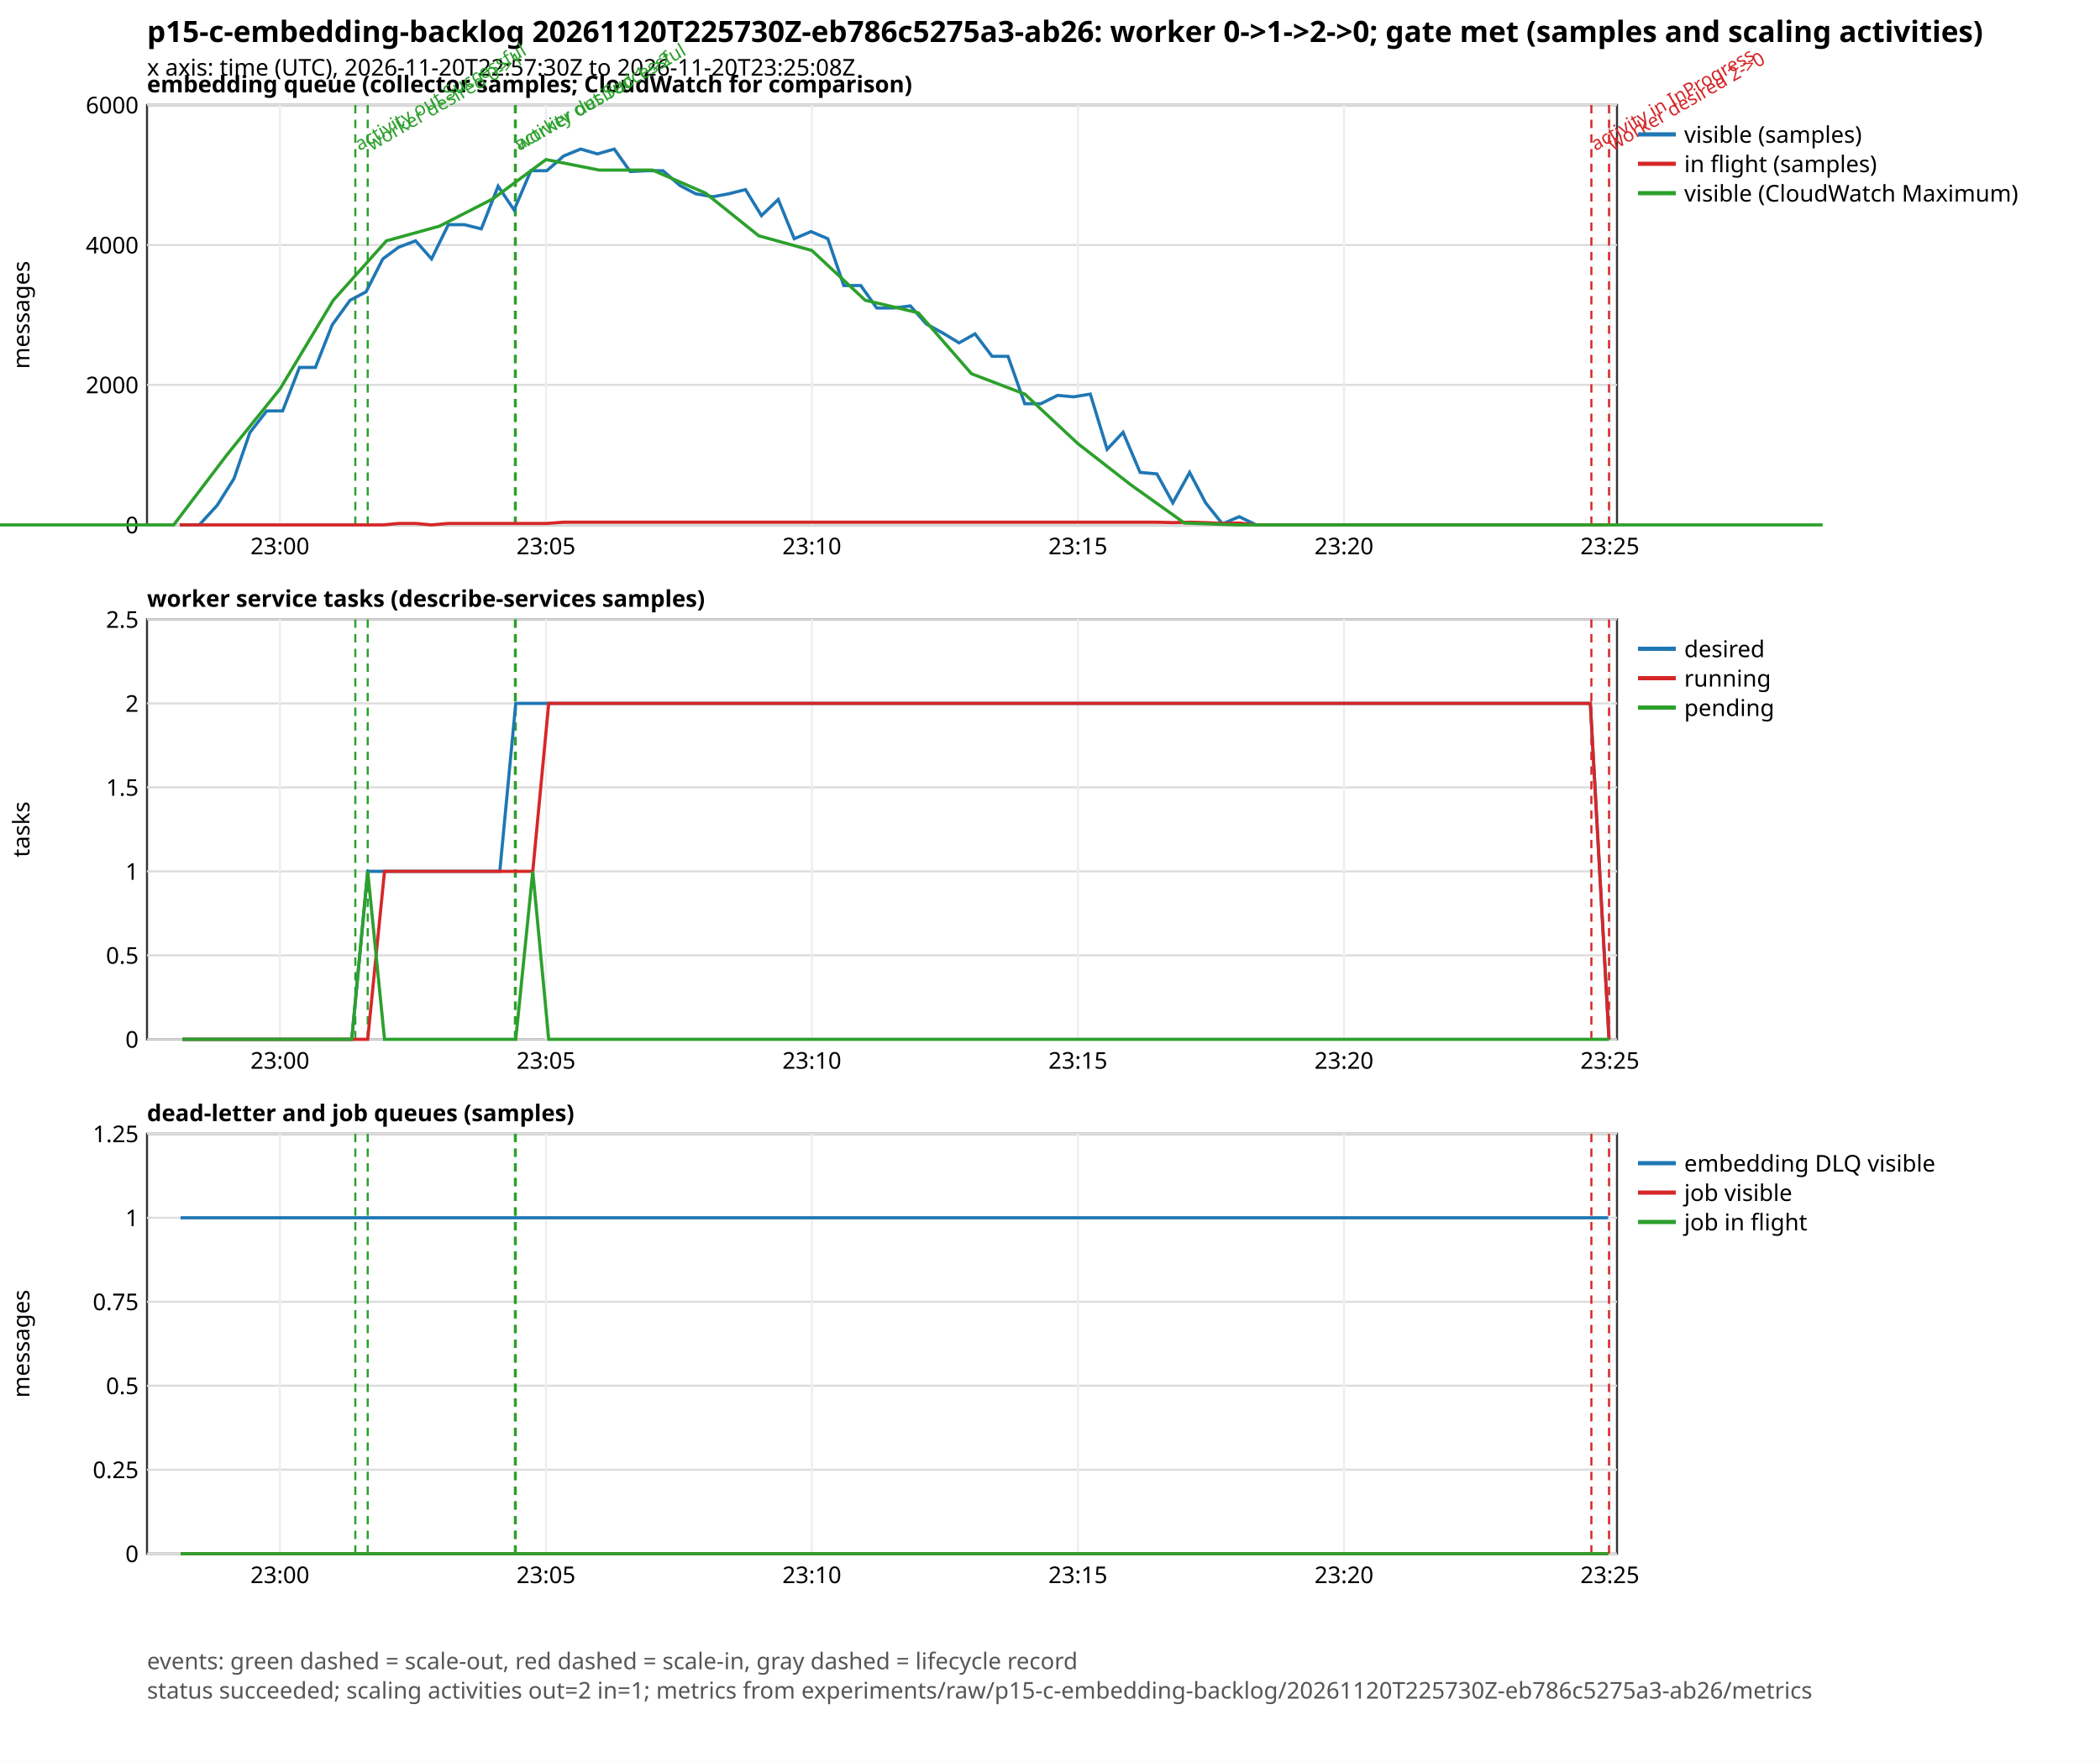
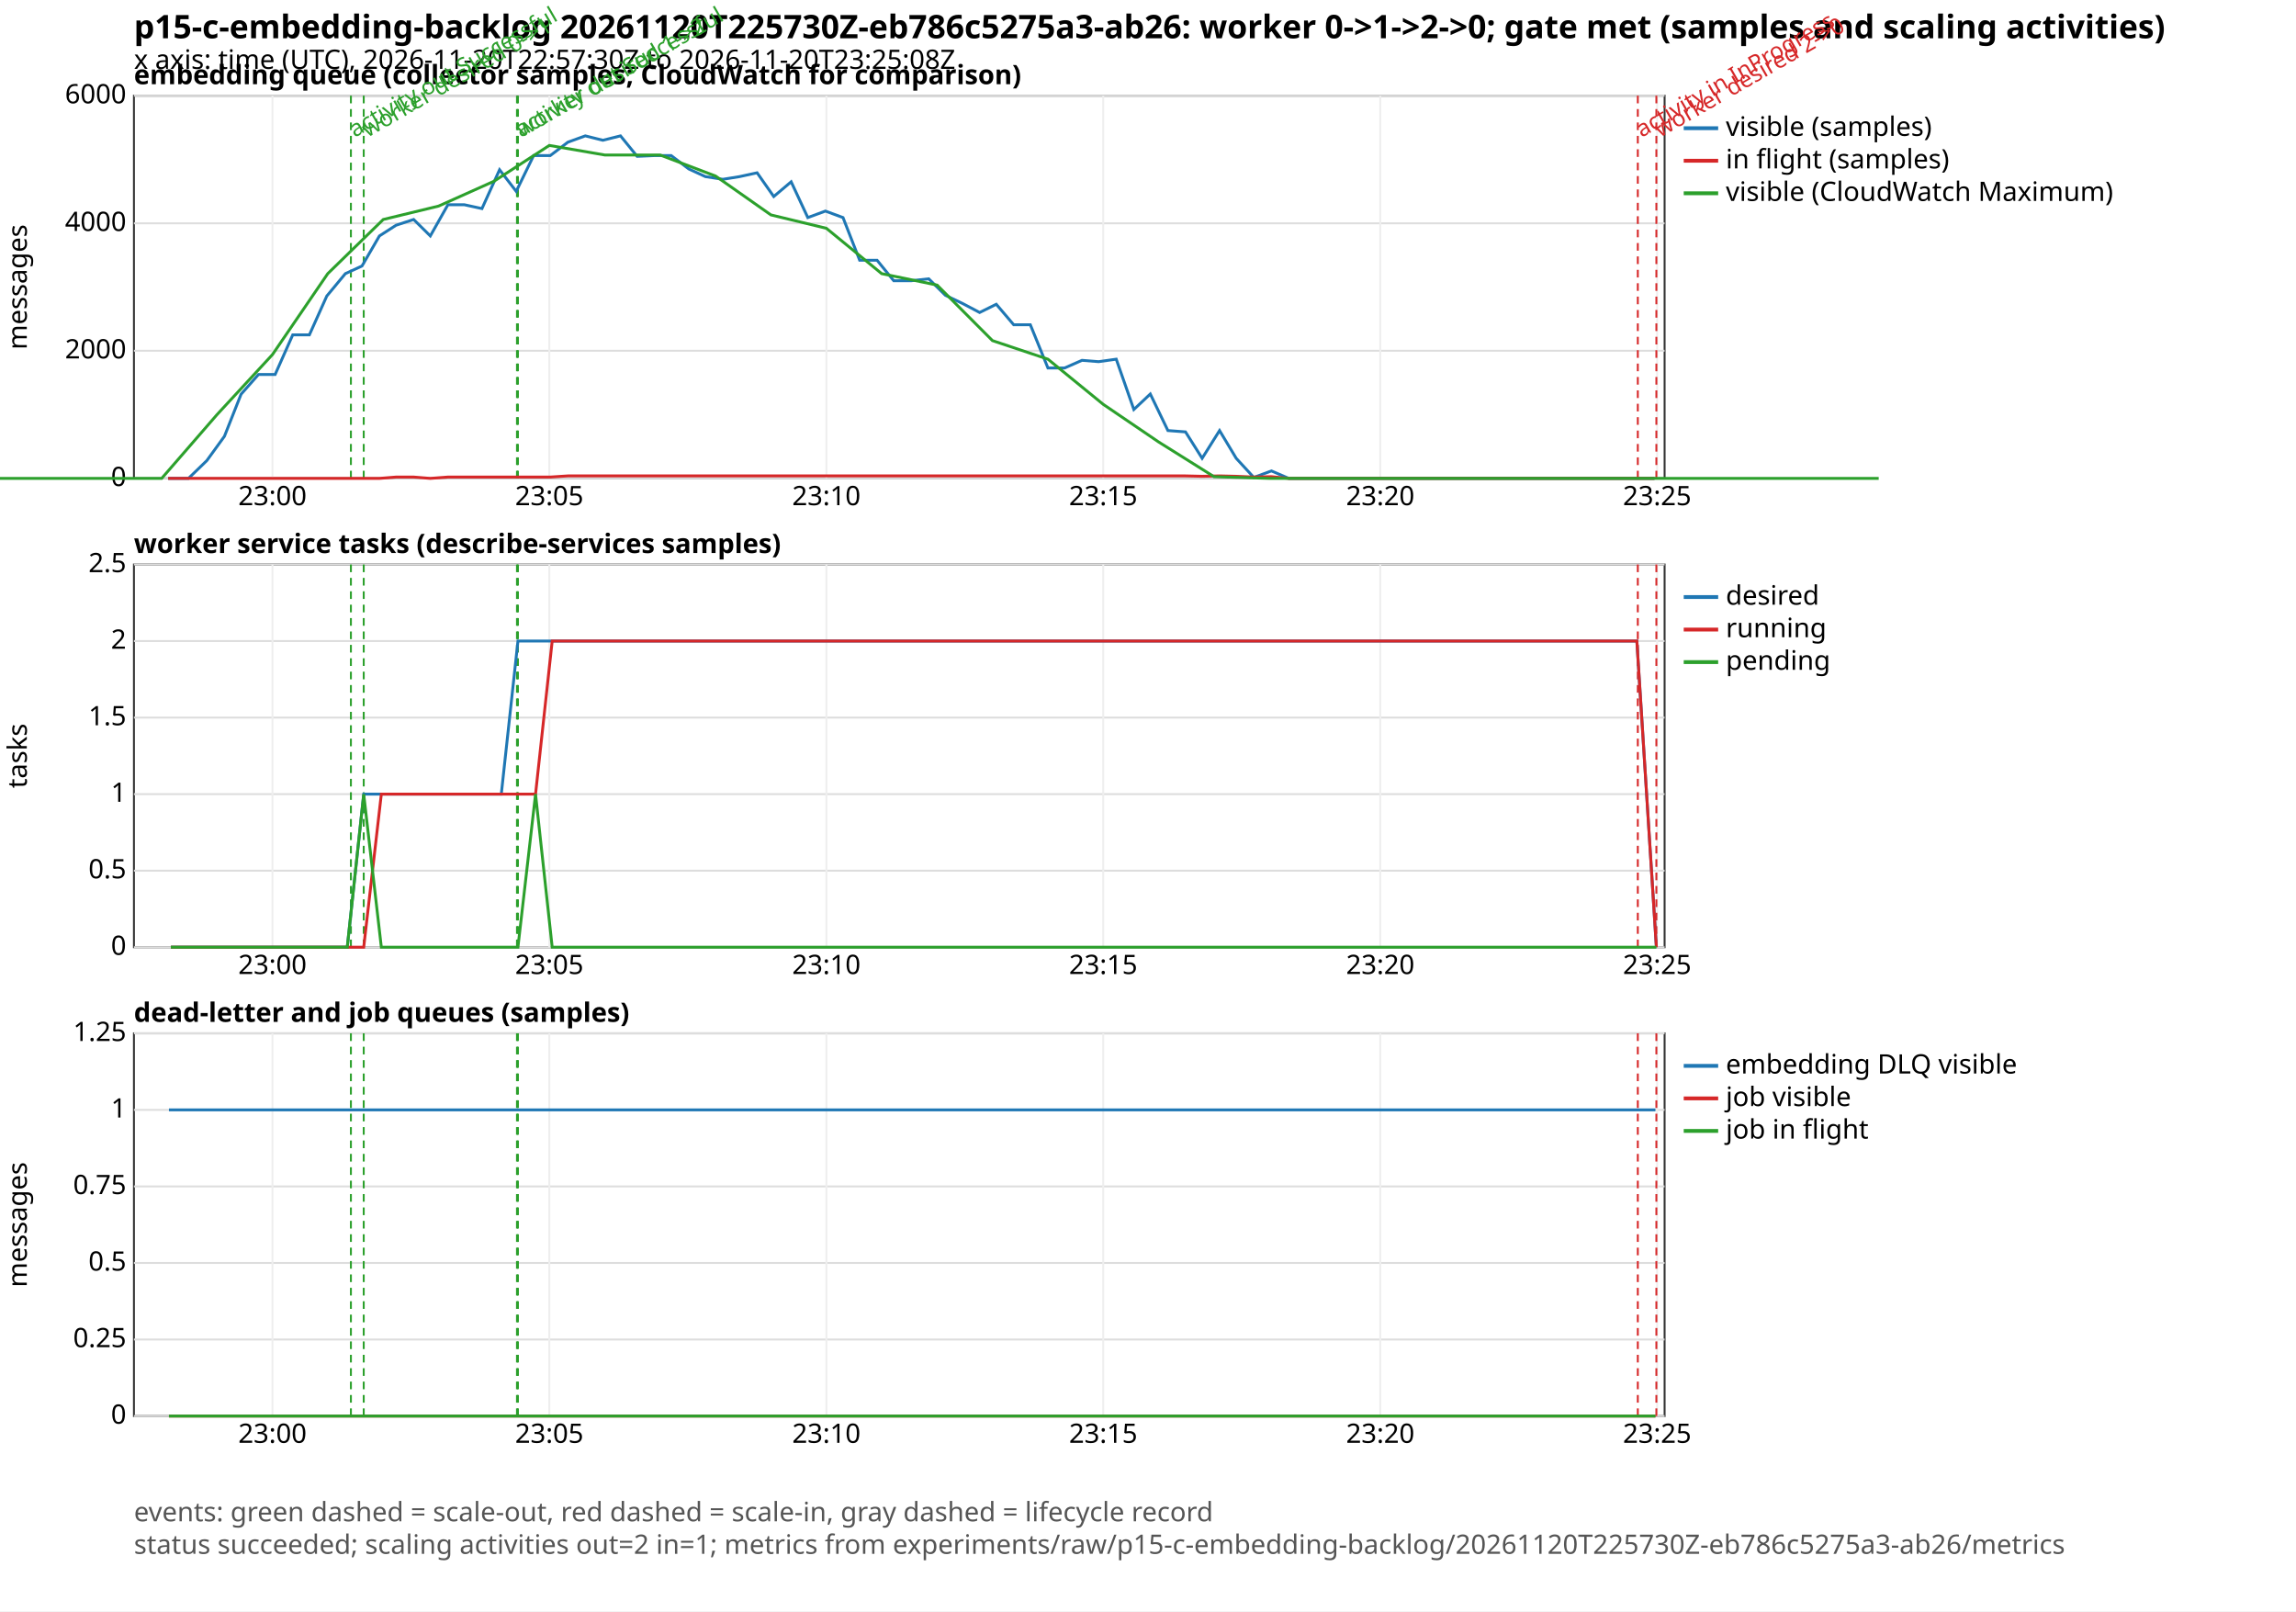
- <svg xmlns="http://www.w3.org/2000/svg" width="1000" height="839" font-family="sans-serif" font-size="11">
-   <rect x="0" y="0" width="1000" height="839" fill="white" />
-   <text x="70" y="20" font-size="14" font-weight="bold">p15-c-embedding-backlog 20261120T225730Z-eb786c5275a3-ab26: worker 0-&gt;1-&gt;2-&gt;0; gate met (samples and scaling activities)</text>
+ <svg xmlns="http://www.w3.org/2000/svg" width="1200" height="842" font-family="sans-serif" font-size="14">
+   <rect x="0" y="0" width="1200" height="842" fill="white" />
+   <text x="70" y="20" font-size="17" font-weight="bold">p15-c-embedding-backlog 20261120T225730Z-eb786c5275a3-ab26: worker 0-&gt;1-&gt;2-&gt;0; gate met (samples and scaling activities)</text>
  <text x="70" y="36">x axis: time (UTC), 2026-11-20T22:57:30Z to 2026-11-20T23:25:08Z</text>
  <text x="70" y="44" font-weight="bold">embedding queue (collector samples; CloudWatch for comparison)</text>
-   <rect x="70" y="50" width="700" height="200" fill="none" stroke="#333" />
-   <line x1="70" y1="250.0" x2="770" y2="250.0" stroke="#ddd" />
+   <rect x="70" y="50" width="800" height="200" fill="none" stroke="#333" />
+   <line x1="70" y1="250.0" x2="870" y2="250.0" stroke="#ddd" />
  <text x="66" y="254.0" text-anchor="end">0</text>
-   <line x1="70" y1="183.3" x2="770" y2="183.3" stroke="#ddd" />
+   <line x1="70" y1="183.3" x2="870" y2="183.3" stroke="#ddd" />
  <text x="66" y="187.3" text-anchor="end">2000</text>
-   <line x1="70" y1="116.7" x2="770" y2="116.7" stroke="#ddd" />
+   <line x1="70" y1="116.7" x2="870" y2="116.7" stroke="#ddd" />
  <text x="66" y="120.7" text-anchor="end">4000</text>
-   <line x1="70" y1="50.0" x2="770" y2="50.0" stroke="#ddd" />
+   <line x1="70" y1="50.0" x2="870" y2="50.0" stroke="#ddd" />
  <text x="66" y="54.0" text-anchor="end">6000</text>
  <text x="14" y="150" transform="rotate(-90 14 150)" text-anchor="middle">messages</text>
-   <line x1="133.3" y1="50" x2="133.3" y2="250" stroke="#eee" />
-   <text x="133.3" y="264" text-anchor="middle">23:00</text>
-   <line x1="260.0" y1="50" x2="260.0" y2="250" stroke="#eee" />
-   <text x="260.0" y="264" text-anchor="middle">23:05</text>
-   <line x1="386.6" y1="50" x2="386.6" y2="250" stroke="#eee" />
-   <text x="386.6" y="264" text-anchor="middle">23:10</text>
-   <line x1="513.3" y1="50" x2="513.3" y2="250" stroke="#eee" />
-   <text x="513.3" y="264" text-anchor="middle">23:15</text>
-   <line x1="640.0" y1="50" x2="640.0" y2="250" stroke="#eee" />
-   <text x="640.0" y="264" text-anchor="middle">23:20</text>
-   <line x1="766.6" y1="50" x2="766.6" y2="250" stroke="#eee" />
-   <text x="766.6" y="264" text-anchor="middle">23:25</text>
-   <line x1="169.2" y1="50" x2="169.2" y2="250" stroke="#2ca02c" stroke-dasharray="4,3" />
-   <text x="171.2" y="72" fill="#2ca02c" font-size="9" transform="rotate(-30 171.2 72)">activity out Successful</text>
-   <line x1="175.1" y1="50" x2="175.1" y2="250" stroke="#2ca02c" stroke-dasharray="4,3" />
-   <text x="177.1" y="72" fill="#2ca02c" font-size="9" transform="rotate(-30 177.1 72)">worker desired 0-&gt;1</text>
-   <line x1="245.2" y1="50" x2="245.2" y2="250" stroke="#2ca02c" stroke-dasharray="4,3" />
-   <text x="247.2" y="72" fill="#2ca02c" font-size="9" transform="rotate(-30 247.2 72)">activity out Successful</text>
-   <line x1="245.6" y1="50" x2="245.6" y2="250" stroke="#2ca02c" stroke-dasharray="4,3" />
-   <text x="247.6" y="72" fill="#2ca02c" font-size="9" transform="rotate(-30 247.6 72)">worker desired 1-&gt;2</text>
-   <line x1="757.8" y1="50" x2="757.8" y2="250" stroke="#d62728" stroke-dasharray="4,3" />
-   <text x="759.8" y="72" fill="#d62728" font-size="9" transform="rotate(-30 759.8 72)">activity in InProgress</text>
-   <line x1="766.2" y1="50" x2="766.2" y2="250" stroke="#d62728" stroke-dasharray="4,3" />
-   <text x="768.2" y="72" fill="#d62728" font-size="9" transform="rotate(-30 768.2 72)">worker desired 2-&gt;0</text>
-   <line x1="780" y1="64" x2="798" y2="64" stroke="#1f77b4" stroke-width="2" />
-   <text x="802" y="68">visible (samples)</text>
-   <polyline points="85.6,250.0 87.3,250.0 94.9,250.0 103.4,240.7 111.4,228.0 119.0,206.0 127.0,195.7 134.6,195.7 142.6,175.0 150.2,175.0 158.2,154.7 166.7,143.0 174.3,139.0 182.3,123.3 189.9,117.7 197.9,114.7 205.5,123.3 213.5,107.0 221.1,107.0 229.2,109.0 237.2,88.7 244.8,100.0 252.8,81.3 260.4,81.3 268.4,74.3 276.5,71.0 284.5,73.3 292.5,71.0 300.1,81.7 308.1,81.3 315.7,81.3 323.7,88.3 331.3,92.3 339.4,93.7 347.0,92.3 355.0,90.3 362.6,102.7 370.6,95.0 378.2,113.7 386.2,110.3 394.2,113.7 401.8,136.0 409.9,136.0 417.5,146.7 425.5,146.7 433.5,145.7 441.1,154.3 449.1,158.7 456.7,163.3 464.3,159.0 472.4,169.7 480.0,169.7 488.0,192.3 495.6,192.3 503.6,188.3 511.2,189.0 519.2,187.7 527.2,214.0 534.8,205.9 542.9,225.0 550.9,225.7 558.5,239.5 566.5,225.0 574.1,239.5 582.1,249.5 590.1,246.1 598.2,250.0 605.8,250.0 613.8,250.0 622.2,250.0 629.8,250.0 637.9,250.0 645.9,250.0 653.9,250.0 661.5,250.0 669.5,250.0 677.5,250.0 685.1,250.0 693.2,250.0 700.8,250.0 708.8,250.0 716.8,250.0 724.4,250.0 732.4,250.0 740.4,250.0 748.5,250.0 756.5,250.0 764.1,250.0 765.4,250.0" fill="none" stroke="#1f77b4" stroke-width="1.5" />
-   <line x1="780" y1="78" x2="798" y2="78" stroke="#d62728" stroke-width="2" />
-   <text x="802" y="82">in flight (samples)</text>
-   <polyline points="85.6,250.0 87.3,250.0 94.9,250.0 103.4,250.0 111.4,250.0 119.0,250.0 127.0,250.0 134.6,250.0 142.6,250.0 150.2,250.0 158.2,250.0 166.7,250.0 174.3,250.0 182.3,250.0 189.9,249.3 197.9,249.3 205.5,250.0 213.5,249.3 221.1,249.3 229.2,249.3 237.2,249.3 244.8,249.3 252.8,249.3 260.4,249.3 268.4,248.7 276.5,248.7 284.5,248.7 292.5,248.7 300.1,248.7 308.1,248.7 315.7,248.7 323.7,248.7 331.3,248.7 339.4,248.7 347.0,248.7 355.0,248.7 362.6,248.7 370.6,248.7 378.2,248.7 386.2,248.7 394.2,248.7 401.8,248.7 409.9,248.7 417.5,248.7 425.5,248.7 433.5,248.7 441.1,248.7 449.1,248.7 456.7,248.7 464.3,248.7 472.4,248.7 480.0,248.7 488.0,248.7 495.6,248.7 503.6,248.7 511.2,248.7 519.2,248.7 527.2,248.7 534.8,248.7 542.9,248.7 550.9,248.7 558.5,248.9 566.5,248.7 574.1,248.9 582.1,249.3 590.1,249.1 598.2,250.0 605.8,250.0 613.8,250.0 622.2,250.0 629.8,250.0 637.9,250.0 645.9,250.0 653.9,250.0 661.5,250.0 669.5,250.0 677.5,250.0 685.1,250.0 693.2,250.0 700.8,250.0 708.8,250.0 716.8,250.0 724.4,250.0 732.4,250.0 740.4,250.0 748.5,250.0 756.5,250.0 764.1,250.0 765.4,250.0" fill="none" stroke="#d62728" stroke-width="1.5" />
-   <line x1="780" y1="92" x2="798" y2="92" stroke="#2ca02c" stroke-width="2" />
-   <text x="802" y="96">visible (CloudWatch Maximum)</text>
-   <polyline points="-69.3,250.0 -44.0,250.0 -18.7,250.0 6.7,250.0 32.0,250.0 57.3,250.0 82.7,250.0 108.0,216.7 133.3,185.3 158.7,143.0 184.0,114.7 209.3,107.7 234.7,94.7 260.0,76.0 285.3,81.0 310.7,81.0 336.0,92.0 361.3,112.3 386.6,119.3 412.0,143.0 437.3,149.0 462.6,178.0 488.0,187.7 513.3,211.3 538.6,231.0 564.0,249.1 589.3,250.0 614.6,250.0 640.0,250.0 665.3,250.0 690.6,250.0 716.0,250.0 741.3,250.0 766.6,250.0 792.0,250.0 817.3,250.0 842.6,250.0 867.9,250.0" fill="none" stroke="#2ca02c" stroke-width="1.5" />
+   <line x1="142.4" y1="50" x2="142.4" y2="250" stroke="#eee" />
+   <text x="142.4" y="264" text-anchor="middle">23:00</text>
+   <line x1="287.1" y1="50" x2="287.1" y2="250" stroke="#eee" />
+   <text x="287.1" y="264" text-anchor="middle">23:05</text>
+   <line x1="431.9" y1="50" x2="431.9" y2="250" stroke="#eee" />
+   <text x="431.9" y="264" text-anchor="middle">23:10</text>
+   <line x1="576.6" y1="50" x2="576.6" y2="250" stroke="#eee" />
+   <text x="576.6" y="264" text-anchor="middle">23:15</text>
+   <line x1="721.4" y1="50" x2="721.4" y2="250" stroke="#eee" />
+   <text x="721.4" y="264" text-anchor="middle">23:20</text>
+   <line x1="866.1" y1="50" x2="866.1" y2="250" stroke="#eee" />
+   <text x="866.1" y="264" text-anchor="middle">23:25</text>
+   <line x1="183.4" y1="50" x2="183.4" y2="250" stroke="#2ca02c" stroke-dasharray="4,3" />
+   <text x="185.4" y="72" fill="#2ca02c" font-size="12" transform="rotate(-30 185.4 72)">activity out Successful</text>
+   <line x1="190.1" y1="50" x2="190.1" y2="250" stroke="#2ca02c" stroke-dasharray="4,3" />
+   <text x="192.1" y="72" fill="#2ca02c" font-size="12" transform="rotate(-30 192.1 72)">worker desired 0-&gt;1</text>
+   <line x1="270.2" y1="50" x2="270.2" y2="250" stroke="#2ca02c" stroke-dasharray="4,3" />
+   <text x="272.2" y="72" fill="#2ca02c" font-size="12" transform="rotate(-30 272.2 72)">activity out Successful</text>
+   <line x1="270.7" y1="50" x2="270.7" y2="250" stroke="#2ca02c" stroke-dasharray="4,3" />
+   <text x="272.7" y="72" fill="#2ca02c" font-size="12" transform="rotate(-30 272.7 72)">worker desired 1-&gt;2</text>
+   <line x1="856.0" y1="50" x2="856.0" y2="250" stroke="#d62728" stroke-dasharray="4,3" />
+   <text x="858.0" y="72" fill="#d62728" font-size="12" transform="rotate(-30 858.0 72)">activity in InProgress</text>
+   <line x1="865.7" y1="50" x2="865.7" y2="250" stroke="#d62728" stroke-dasharray="4,3" />
+   <text x="867.7" y="72" fill="#d62728" font-size="12" transform="rotate(-30 867.7 72)">worker desired 2-&gt;0</text>
+   <line x1="880" y1="67" x2="898" y2="67" stroke="#1f77b4" stroke-width="2" />
+   <text x="902" y="71">visible (samples)</text>
+   <polyline points="87.9,250.0 89.8,250.0 98.5,250.0 108.1,240.7 117.3,228.0 126.0,206.0 135.1,195.7 143.8,195.7 153.0,175.0 161.7,175.0 170.8,154.7 180.5,143.0 189.2,139.0 198.3,123.3 207.0,117.7 216.2,114.7 224.9,123.3 234.1,107.0 242.7,107.0 251.9,109.0 261.1,88.7 269.8,100.0 278.9,81.3 287.6,81.3 296.8,74.3 305.9,71.0 315.1,73.3 324.3,71.0 333.0,81.7 342.1,81.3 350.8,81.3 360.0,88.3 368.7,92.3 377.8,93.7 386.5,92.3 395.7,90.3 404.4,102.7 413.5,95.0 422.2,113.7 431.4,110.3 440.6,113.7 449.3,136.0 458.4,136.0 467.1,146.7 476.3,146.7 485.4,145.7 494.1,154.3 503.3,158.7 512.0,163.3 520.7,159.0 529.8,169.7 538.5,169.7 547.7,192.3 556.4,192.3 565.5,188.3 574.2,189.0 583.4,187.7 592.6,214.0 601.2,205.9 610.4,225.0 619.6,225.7 628.3,239.5 637.4,225.0 646.1,239.5 655.3,249.5 664.5,246.1 673.6,250.0 682.3,250.0 691.5,250.0 701.1,250.0 709.8,250.0 719.0,250.0 728.1,250.0 737.3,250.0 746.0,250.0 755.2,250.0 764.3,250.0 773.0,250.0 782.2,250.0 790.9,250.0 800.0,250.0 809.2,250.0 817.9,250.0 827.1,250.0 836.2,250.0 845.4,250.0 854.6,250.0 863.2,250.0 864.7,250.0" fill="none" stroke="#1f77b4" stroke-width="1.5" />
+   <line x1="880" y1="84" x2="898" y2="84" stroke="#d62728" stroke-width="2" />
+   <text x="902" y="88">in flight (samples)</text>
+   <polyline points="87.9,250.0 89.8,250.0 98.5,250.0 108.1,250.0 117.3,250.0 126.0,250.0 135.1,250.0 143.8,250.0 153.0,250.0 161.7,250.0 170.8,250.0 180.5,250.0 189.2,250.0 198.3,250.0 207.0,249.3 216.2,249.3 224.9,250.0 234.1,249.3 242.7,249.3 251.9,249.3 261.1,249.3 269.8,249.3 278.9,249.3 287.6,249.3 296.8,248.7 305.9,248.7 315.1,248.7 324.3,248.7 333.0,248.7 342.1,248.7 350.8,248.7 360.0,248.7 368.7,248.7 377.8,248.7 386.5,248.7 395.7,248.7 404.4,248.7 413.5,248.7 422.2,248.7 431.4,248.7 440.6,248.7 449.3,248.7 458.4,248.7 467.1,248.7 476.3,248.7 485.4,248.7 494.1,248.7 503.3,248.7 512.0,248.7 520.7,248.7 529.8,248.7 538.5,248.7 547.7,248.7 556.4,248.7 565.5,248.7 574.2,248.7 583.4,248.7 592.6,248.7 601.2,248.7 610.4,248.7 619.6,248.7 628.3,248.9 637.4,248.7 646.1,248.9 655.3,249.3 664.5,249.1 673.6,250.0 682.3,250.0 691.5,250.0 701.1,250.0 709.8,250.0 719.0,250.0 728.1,250.0 737.3,250.0 746.0,250.0 755.2,250.0 764.3,250.0 773.0,250.0 782.2,250.0 790.9,250.0 800.0,250.0 809.2,250.0 817.9,250.0 827.1,250.0 836.2,250.0 845.4,250.0 854.6,250.0 863.2,250.0 864.7,250.0" fill="none" stroke="#d62728" stroke-width="1.5" />
+   <line x1="880" y1="101" x2="898" y2="101" stroke="#2ca02c" stroke-width="2" />
+   <text x="902" y="105">visible (CloudWatch Maximum)</text>
+   <polyline points="-89.2,250.0 -60.3,250.0 -31.3,250.0 -2.4,250.0 26.6,250.0 55.5,250.0 84.5,250.0 113.4,216.7 142.4,185.3 171.3,143.0 200.3,114.7 229.2,107.7 258.2,94.7 287.1,76.0 316.1,81.0 345.0,81.0 374.0,92.0 402.9,112.3 431.9,119.3 460.8,143.0 489.8,149.0 518.7,178.0 547.7,187.7 576.6,211.3 605.6,231.0 634.5,249.1 663.5,250.0 692.4,250.0 721.4,250.0 750.3,250.0 779.3,250.0 808.2,250.0 837.2,250.0 866.1,250.0 895.1,250.0 924.0,250.0 953.0,250.0 981.9,250.0" fill="none" stroke="#2ca02c" stroke-width="1.5" />
  <text x="70" y="289" font-weight="bold">worker service tasks (describe-services samples)</text>
-   <rect x="70" y="295" width="700" height="200" fill="none" stroke="#333" />
-   <line x1="70" y1="495.0" x2="770" y2="495.0" stroke="#ddd" />
+   <rect x="70" y="295" width="800" height="200" fill="none" stroke="#333" />
+   <line x1="70" y1="495.0" x2="870" y2="495.0" stroke="#ddd" />
  <text x="66" y="499.0" text-anchor="end">0</text>
-   <line x1="70" y1="455.0" x2="770" y2="455.0" stroke="#ddd" />
+   <line x1="70" y1="455.0" x2="870" y2="455.0" stroke="#ddd" />
  <text x="66" y="459.0" text-anchor="end">0.5</text>
-   <line x1="70" y1="415.0" x2="770" y2="415.0" stroke="#ddd" />
+   <line x1="70" y1="415.0" x2="870" y2="415.0" stroke="#ddd" />
  <text x="66" y="419.0" text-anchor="end">1</text>
-   <line x1="70" y1="375.0" x2="770" y2="375.0" stroke="#ddd" />
+   <line x1="70" y1="375.0" x2="870" y2="375.0" stroke="#ddd" />
  <text x="66" y="379.0" text-anchor="end">1.5</text>
-   <line x1="70" y1="335.0" x2="770" y2="335.0" stroke="#ddd" />
+   <line x1="70" y1="335.0" x2="870" y2="335.0" stroke="#ddd" />
  <text x="66" y="339.0" text-anchor="end">2</text>
-   <line x1="70" y1="295.0" x2="770" y2="295.0" stroke="#ddd" />
+   <line x1="70" y1="295.0" x2="870" y2="295.0" stroke="#ddd" />
  <text x="66" y="299.0" text-anchor="end">2.5</text>
  <text x="14" y="395" transform="rotate(-90 14 395)" text-anchor="middle">tasks</text>
-   <line x1="133.3" y1="295" x2="133.3" y2="495" stroke="#eee" />
-   <text x="133.3" y="509" text-anchor="middle">23:00</text>
-   <line x1="260.0" y1="295" x2="260.0" y2="495" stroke="#eee" />
-   <text x="260.0" y="509" text-anchor="middle">23:05</text>
-   <line x1="386.6" y1="295" x2="386.6" y2="495" stroke="#eee" />
-   <text x="386.6" y="509" text-anchor="middle">23:10</text>
-   <line x1="513.3" y1="295" x2="513.3" y2="495" stroke="#eee" />
-   <text x="513.3" y="509" text-anchor="middle">23:15</text>
-   <line x1="640.0" y1="295" x2="640.0" y2="495" stroke="#eee" />
-   <text x="640.0" y="509" text-anchor="middle">23:20</text>
-   <line x1="766.6" y1="295" x2="766.6" y2="495" stroke="#eee" />
-   <text x="766.6" y="509" text-anchor="middle">23:25</text>
-   <line x1="169.2" y1="295" x2="169.2" y2="495" stroke="#2ca02c" stroke-dasharray="4,3" />
-   <line x1="175.1" y1="295" x2="175.1" y2="495" stroke="#2ca02c" stroke-dasharray="4,3" />
-   <line x1="245.2" y1="295" x2="245.2" y2="495" stroke="#2ca02c" stroke-dasharray="4,3" />
-   <line x1="245.6" y1="295" x2="245.6" y2="495" stroke="#2ca02c" stroke-dasharray="4,3" />
-   <line x1="757.8" y1="295" x2="757.8" y2="495" stroke="#d62728" stroke-dasharray="4,3" />
-   <line x1="766.2" y1="295" x2="766.2" y2="495" stroke="#d62728" stroke-dasharray="4,3" />
-   <line x1="780" y1="309" x2="798" y2="309" stroke="#1f77b4" stroke-width="2" />
-   <text x="802" y="313">desired</text>
-   <polyline points="86.9,495.0 88.2,495.0 96.2,495.0 104.2,495.0 112.2,495.0 120.2,495.0 127.8,495.0 135.9,495.0 143.5,495.0 151.5,495.0 159.5,495.0 167.5,495.0 175.1,415.0 183.1,415.0 191.2,415.0 198.8,415.0 206.8,415.0 214.4,415.0 222.4,415.0 230.0,415.0 238.0,415.0 245.6,335.0 253.7,335.0 261.3,335.0 269.7,335.0 277.7,335.0 285.3,335.0 293.3,335.0 300.9,335.0 309.0,335.0 316.6,335.0 324.6,335.0 332.2,335.0 340.2,335.0 348.2,335.0 355.8,335.0 363.8,335.0 371.4,335.0 379.5,335.0 387.1,335.0 395.1,335.0 403.1,335.0 410.7,335.0 418.7,335.0 426.3,335.0 434.4,335.0 442.0,335.0 450.0,335.0 457.6,335.0 465.6,335.0 473.2,335.0 480.8,335.0 488.8,335.0 496.4,335.0 504.4,335.0 512.5,335.0 520.1,335.0 528.1,335.0 535.7,335.0 543.7,335.0 551.7,335.0 559.7,335.0 567.3,335.0 575.4,335.0 583.0,335.0 591.0,335.0 599.0,335.0 607.0,335.0 614.6,335.0 623.1,335.0 631.1,335.0 639.1,335.0 646.7,335.0 654.7,335.0 662.8,335.0 670.4,335.0 678.4,335.0 686.0,335.0 694.0,335.0 702.0,335.0 709.6,335.0 717.6,335.0 725.7,335.0 733.3,335.0 741.7,335.0 749.3,335.0 757.3,335.0 766.2,495.0" fill="none" stroke="#1f77b4" stroke-width="1.5" />
-   <line x1="780" y1="323" x2="798" y2="323" stroke="#d62728" stroke-width="2" />
-   <text x="802" y="327">running</text>
-   <polyline points="86.9,495.0 88.2,495.0 96.2,495.0 104.2,495.0 112.2,495.0 120.2,495.0 127.8,495.0 135.9,495.0 143.5,495.0 151.5,495.0 159.5,495.0 167.5,495.0 175.1,495.0 183.1,415.0 191.2,415.0 198.8,415.0 206.8,415.0 214.4,415.0 222.4,415.0 230.0,415.0 238.0,415.0 245.6,415.0 253.7,415.0 261.3,335.0 269.7,335.0 277.7,335.0 285.3,335.0 293.3,335.0 300.9,335.0 309.0,335.0 316.6,335.0 324.6,335.0 332.2,335.0 340.2,335.0 348.2,335.0 355.8,335.0 363.8,335.0 371.4,335.0 379.5,335.0 387.1,335.0 395.1,335.0 403.1,335.0 410.7,335.0 418.7,335.0 426.3,335.0 434.4,335.0 442.0,335.0 450.0,335.0 457.6,335.0 465.6,335.0 473.2,335.0 480.8,335.0 488.8,335.0 496.4,335.0 504.4,335.0 512.5,335.0 520.1,335.0 528.1,335.0 535.7,335.0 543.7,335.0 551.7,335.0 559.7,335.0 567.3,335.0 575.4,335.0 583.0,335.0 591.0,335.0 599.0,335.0 607.0,335.0 614.6,335.0 623.1,335.0 631.1,335.0 639.1,335.0 646.7,335.0 654.7,335.0 662.8,335.0 670.4,335.0 678.4,335.0 686.0,335.0 694.0,335.0 702.0,335.0 709.6,335.0 717.6,335.0 725.7,335.0 733.3,335.0 741.7,335.0 749.3,335.0 757.3,335.0 766.2,495.0" fill="none" stroke="#d62728" stroke-width="1.5" />
-   <line x1="780" y1="337" x2="798" y2="337" stroke="#2ca02c" stroke-width="2" />
-   <text x="802" y="341">pending</text>
-   <polyline points="86.9,495.0 88.2,495.0 96.2,495.0 104.2,495.0 112.2,495.0 120.2,495.0 127.8,495.0 135.9,495.0 143.5,495.0 151.5,495.0 159.5,495.0 167.5,495.0 175.1,415.0 183.1,495.0 191.2,495.0 198.8,495.0 206.8,495.0 214.4,495.0 222.4,495.0 230.0,495.0 238.0,495.0 245.6,495.0 253.7,415.0 261.3,495.0 269.7,495.0 277.7,495.0 285.3,495.0 293.3,495.0 300.9,495.0 309.0,495.0 316.6,495.0 324.6,495.0 332.2,495.0 340.2,495.0 348.2,495.0 355.8,495.0 363.8,495.0 371.4,495.0 379.5,495.0 387.1,495.0 395.1,495.0 403.1,495.0 410.7,495.0 418.7,495.0 426.3,495.0 434.4,495.0 442.0,495.0 450.0,495.0 457.6,495.0 465.6,495.0 473.2,495.0 480.8,495.0 488.8,495.0 496.4,495.0 504.4,495.0 512.5,495.0 520.1,495.0 528.1,495.0 535.7,495.0 543.7,495.0 551.7,495.0 559.7,495.0 567.3,495.0 575.4,495.0 583.0,495.0 591.0,495.0 599.0,495.0 607.0,495.0 614.6,495.0 623.1,495.0 631.1,495.0 639.1,495.0 646.7,495.0 654.7,495.0 662.8,495.0 670.4,495.0 678.4,495.0 686.0,495.0 694.0,495.0 702.0,495.0 709.6,495.0 717.6,495.0 725.7,495.0 733.3,495.0 741.7,495.0 749.3,495.0 757.3,495.0 766.2,495.0" fill="none" stroke="#2ca02c" stroke-width="1.5" />
+   <line x1="142.4" y1="295" x2="142.4" y2="495" stroke="#eee" />
+   <text x="142.4" y="509" text-anchor="middle">23:00</text>
+   <line x1="287.1" y1="295" x2="287.1" y2="495" stroke="#eee" />
+   <text x="287.1" y="509" text-anchor="middle">23:05</text>
+   <line x1="431.9" y1="295" x2="431.9" y2="495" stroke="#eee" />
+   <text x="431.9" y="509" text-anchor="middle">23:10</text>
+   <line x1="576.6" y1="295" x2="576.6" y2="495" stroke="#eee" />
+   <text x="576.6" y="509" text-anchor="middle">23:15</text>
+   <line x1="721.4" y1="295" x2="721.4" y2="495" stroke="#eee" />
+   <text x="721.4" y="509" text-anchor="middle">23:20</text>
+   <line x1="866.1" y1="295" x2="866.1" y2="495" stroke="#eee" />
+   <text x="866.1" y="509" text-anchor="middle">23:25</text>
+   <line x1="183.4" y1="295" x2="183.4" y2="495" stroke="#2ca02c" stroke-dasharray="4,3" />
+   <line x1="190.1" y1="295" x2="190.1" y2="495" stroke="#2ca02c" stroke-dasharray="4,3" />
+   <line x1="270.2" y1="295" x2="270.2" y2="495" stroke="#2ca02c" stroke-dasharray="4,3" />
+   <line x1="270.7" y1="295" x2="270.7" y2="495" stroke="#2ca02c" stroke-dasharray="4,3" />
+   <line x1="856.0" y1="295" x2="856.0" y2="495" stroke="#d62728" stroke-dasharray="4,3" />
+   <line x1="865.7" y1="295" x2="865.7" y2="495" stroke="#d62728" stroke-dasharray="4,3" />
+   <line x1="880" y1="312" x2="898" y2="312" stroke="#1f77b4" stroke-width="2" />
+   <text x="902" y="316">desired</text>
+   <polyline points="89.3,495.0 90.7,495.0 99.9,495.0 109.1,495.0 118.3,495.0 127.4,495.0 136.1,495.0 145.3,495.0 154.0,495.0 163.1,495.0 172.3,495.0 181.5,495.0 190.1,415.0 199.3,415.0 208.5,415.0 217.2,415.0 226.3,415.0 235.0,415.0 244.2,415.0 252.9,415.0 262.0,415.0 270.7,335.0 279.9,335.0 288.6,335.0 298.2,335.0 307.4,335.0 316.1,335.0 325.2,335.0 333.9,335.0 343.1,335.0 351.8,335.0 361.0,335.0 369.6,335.0 378.8,335.0 388.0,335.0 396.7,335.0 405.8,335.0 414.5,335.0 423.7,335.0 432.4,335.0 441.5,335.0 450.7,335.0 459.4,335.0 468.6,335.0 477.2,335.0 486.4,335.0 495.1,335.0 504.3,335.0 512.9,335.0 522.1,335.0 530.8,335.0 539.5,335.0 548.6,335.0 557.3,335.0 566.5,335.0 575.7,335.0 584.4,335.0 593.5,335.0 602.2,335.0 611.4,335.0 620.5,335.0 629.7,335.0 638.4,335.0 647.6,335.0 656.2,335.0 665.4,335.0 674.6,335.0 683.8,335.0 692.4,335.0 702.1,335.0 711.3,335.0 720.4,335.0 729.1,335.0 738.3,335.0 747.4,335.0 756.1,335.0 765.3,335.0 774.0,335.0 783.1,335.0 792.3,335.0 801.0,335.0 810.2,335.0 819.3,335.0 828.0,335.0 837.7,335.0 846.4,335.0 855.5,335.0 865.7,495.0" fill="none" stroke="#1f77b4" stroke-width="1.5" />
+   <line x1="880" y1="329" x2="898" y2="329" stroke="#d62728" stroke-width="2" />
+   <text x="902" y="333">running</text>
+   <polyline points="89.3,495.0 90.7,495.0 99.9,495.0 109.1,495.0 118.3,495.0 127.4,495.0 136.1,495.0 145.3,495.0 154.0,495.0 163.1,495.0 172.3,495.0 181.5,495.0 190.1,495.0 199.3,415.0 208.5,415.0 217.2,415.0 226.3,415.0 235.0,415.0 244.2,415.0 252.9,415.0 262.0,415.0 270.7,415.0 279.9,415.0 288.6,335.0 298.2,335.0 307.4,335.0 316.1,335.0 325.2,335.0 333.9,335.0 343.1,335.0 351.8,335.0 361.0,335.0 369.6,335.0 378.8,335.0 388.0,335.0 396.7,335.0 405.8,335.0 414.5,335.0 423.7,335.0 432.4,335.0 441.5,335.0 450.7,335.0 459.4,335.0 468.6,335.0 477.2,335.0 486.4,335.0 495.1,335.0 504.3,335.0 512.9,335.0 522.1,335.0 530.8,335.0 539.5,335.0 548.6,335.0 557.3,335.0 566.5,335.0 575.7,335.0 584.4,335.0 593.5,335.0 602.2,335.0 611.4,335.0 620.5,335.0 629.7,335.0 638.4,335.0 647.6,335.0 656.2,335.0 665.4,335.0 674.6,335.0 683.8,335.0 692.4,335.0 702.1,335.0 711.3,335.0 720.4,335.0 729.1,335.0 738.3,335.0 747.4,335.0 756.1,335.0 765.3,335.0 774.0,335.0 783.1,335.0 792.3,335.0 801.0,335.0 810.2,335.0 819.3,335.0 828.0,335.0 837.7,335.0 846.4,335.0 855.5,335.0 865.7,495.0" fill="none" stroke="#d62728" stroke-width="1.5" />
+   <line x1="880" y1="346" x2="898" y2="346" stroke="#2ca02c" stroke-width="2" />
+   <text x="902" y="350">pending</text>
+   <polyline points="89.3,495.0 90.7,495.0 99.9,495.0 109.1,495.0 118.3,495.0 127.4,495.0 136.1,495.0 145.3,495.0 154.0,495.0 163.1,495.0 172.3,495.0 181.5,495.0 190.1,415.0 199.3,495.0 208.5,495.0 217.2,495.0 226.3,495.0 235.0,495.0 244.2,495.0 252.9,495.0 262.0,495.0 270.7,495.0 279.9,415.0 288.6,495.0 298.2,495.0 307.4,495.0 316.1,495.0 325.2,495.0 333.9,495.0 343.1,495.0 351.8,495.0 361.0,495.0 369.6,495.0 378.8,495.0 388.0,495.0 396.7,495.0 405.8,495.0 414.5,495.0 423.7,495.0 432.4,495.0 441.5,495.0 450.7,495.0 459.4,495.0 468.6,495.0 477.2,495.0 486.4,495.0 495.1,495.0 504.3,495.0 512.9,495.0 522.1,495.0 530.8,495.0 539.5,495.0 548.6,495.0 557.3,495.0 566.5,495.0 575.7,495.0 584.4,495.0 593.5,495.0 602.2,495.0 611.4,495.0 620.5,495.0 629.7,495.0 638.4,495.0 647.6,495.0 656.2,495.0 665.4,495.0 674.6,495.0 683.8,495.0 692.4,495.0 702.1,495.0 711.3,495.0 720.4,495.0 729.1,495.0 738.3,495.0 747.4,495.0 756.1,495.0 765.3,495.0 774.0,495.0 783.1,495.0 792.3,495.0 801.0,495.0 810.2,495.0 819.3,495.0 828.0,495.0 837.7,495.0 846.4,495.0 855.5,495.0 865.7,495.0" fill="none" stroke="#2ca02c" stroke-width="1.5" />
  <text x="70" y="534" font-weight="bold">dead-letter and job queues (samples)</text>
-   <rect x="70" y="540" width="700" height="200" fill="none" stroke="#333" />
-   <line x1="70" y1="740.0" x2="770" y2="740.0" stroke="#ddd" />
+   <rect x="70" y="540" width="800" height="200" fill="none" stroke="#333" />
+   <line x1="70" y1="740.0" x2="870" y2="740.0" stroke="#ddd" />
  <text x="66" y="744.0" text-anchor="end">0</text>
-   <line x1="70" y1="700.0" x2="770" y2="700.0" stroke="#ddd" />
+   <line x1="70" y1="700.0" x2="870" y2="700.0" stroke="#ddd" />
  <text x="66" y="704.0" text-anchor="end">0.25</text>
-   <line x1="70" y1="660.0" x2="770" y2="660.0" stroke="#ddd" />
+   <line x1="70" y1="660.0" x2="870" y2="660.0" stroke="#ddd" />
  <text x="66" y="664.0" text-anchor="end">0.5</text>
-   <line x1="70" y1="620.0" x2="770" y2="620.0" stroke="#ddd" />
+   <line x1="70" y1="620.0" x2="870" y2="620.0" stroke="#ddd" />
  <text x="66" y="624.0" text-anchor="end">0.75</text>
-   <line x1="70" y1="580.0" x2="770" y2="580.0" stroke="#ddd" />
+   <line x1="70" y1="580.0" x2="870" y2="580.0" stroke="#ddd" />
  <text x="66" y="584.0" text-anchor="end">1</text>
-   <line x1="70" y1="540.0" x2="770" y2="540.0" stroke="#ddd" />
+   <line x1="70" y1="540.0" x2="870" y2="540.0" stroke="#ddd" />
  <text x="66" y="544.0" text-anchor="end">1.25</text>
  <text x="14" y="640" transform="rotate(-90 14 640)" text-anchor="middle">messages</text>
-   <line x1="133.3" y1="540" x2="133.3" y2="740" stroke="#eee" />
-   <text x="133.3" y="754" text-anchor="middle">23:00</text>
-   <line x1="260.0" y1="540" x2="260.0" y2="740" stroke="#eee" />
-   <text x="260.0" y="754" text-anchor="middle">23:05</text>
-   <line x1="386.6" y1="540" x2="386.6" y2="740" stroke="#eee" />
-   <text x="386.6" y="754" text-anchor="middle">23:10</text>
-   <line x1="513.3" y1="540" x2="513.3" y2="740" stroke="#eee" />
-   <text x="513.3" y="754" text-anchor="middle">23:15</text>
-   <line x1="640.0" y1="540" x2="640.0" y2="740" stroke="#eee" />
-   <text x="640.0" y="754" text-anchor="middle">23:20</text>
-   <line x1="766.6" y1="540" x2="766.6" y2="740" stroke="#eee" />
-   <text x="766.6" y="754" text-anchor="middle">23:25</text>
-   <line x1="169.2" y1="540" x2="169.2" y2="740" stroke="#2ca02c" stroke-dasharray="4,3" />
-   <line x1="175.1" y1="540" x2="175.1" y2="740" stroke="#2ca02c" stroke-dasharray="4,3" />
-   <line x1="245.2" y1="540" x2="245.2" y2="740" stroke="#2ca02c" stroke-dasharray="4,3" />
-   <line x1="245.6" y1="540" x2="245.6" y2="740" stroke="#2ca02c" stroke-dasharray="4,3" />
-   <line x1="757.8" y1="540" x2="757.8" y2="740" stroke="#d62728" stroke-dasharray="4,3" />
-   <line x1="766.2" y1="540" x2="766.2" y2="740" stroke="#d62728" stroke-dasharray="4,3" />
-   <line x1="780" y1="554" x2="798" y2="554" stroke="#1f77b4" stroke-width="2" />
-   <text x="802" y="558">embedding DLQ visible</text>
-   <polyline points="86.0,580.0 87.3,580.0 95.3,580.0 103.4,580.0 111.4,580.0 119.4,580.0 127.0,580.0 135.0,580.0 143.0,580.0 150.6,580.0 158.7,580.0 166.7,580.0 174.7,580.0 182.3,580.0 190.3,580.0 197.9,580.0 205.9,580.0 213.5,580.0 221.6,580.0 229.6,580.0 237.2,580.0 245.2,580.0 252.8,580.0 260.8,580.0 268.4,580.0 276.9,580.0 284.5,580.0 292.5,580.0 300.5,580.0 308.1,580.0 316.1,580.0 323.7,580.0 331.8,580.0 339.4,580.0 347.4,580.0 355.0,580.0 363.0,580.0 370.6,580.0 378.6,580.0 386.6,580.0 394.2,580.0 402.3,580.0 409.9,580.0 417.9,580.0 425.9,580.0 433.5,580.0 441.5,580.0 449.1,580.0 457.2,580.0 464.8,580.0 472.4,580.0 480.4,580.0 488.0,580.0 496.0,580.0 503.6,580.0 511.6,580.0 519.6,580.0 527.2,580.0 535.3,580.0 542.9,580.0 550.9,580.0 558.9,580.0 566.5,580.0 574.5,580.0 582.5,580.0 590.1,580.0 598.2,580.0 606.2,580.0 614.2,580.0 622.2,580.0 630.3,580.0 638.3,580.0 646.3,580.0 653.9,580.0 661.9,580.0 669.9,580.0 677.5,580.0 685.6,580.0 693.2,580.0 701.2,580.0 708.8,580.0 716.8,580.0 724.8,580.0 732.8,580.0 740.9,580.0 748.9,580.0 756.5,580.0 764.5,580.0 765.8,580.0" fill="none" stroke="#1f77b4" stroke-width="1.5" />
-   <line x1="780" y1="568" x2="798" y2="568" stroke="#d62728" stroke-width="2" />
-   <text x="802" y="572">job visible</text>
-   <polyline points="86.0,740.0 87.7,740.0 95.3,740.0 103.8,740.0 111.8,740.0 119.8,740.0 127.4,740.0 135.0,740.0 143.0,740.0 151.1,740.0 158.7,740.0 167.1,740.0 174.7,740.0 182.7,740.0 190.3,740.0 198.3,740.0 206.4,740.0 214.0,740.0 221.6,740.0 229.6,740.0 237.6,740.0 245.2,740.0 253.2,740.0 260.8,740.0 268.9,740.0 276.9,740.0 284.9,740.0 292.9,740.0 300.5,740.0 308.5,740.0 316.1,740.0 324.2,740.0 331.8,740.0 339.8,740.0 347.4,740.0 355.4,740.0 363.4,740.0 371.0,740.0 379.0,740.0 386.6,740.0 394.7,740.0 402.3,740.0 410.3,740.0 417.9,740.0 425.9,740.0 433.9,740.0 441.5,740.0 449.6,740.0 457.2,740.0 465.2,740.0 472.8,740.0 480.4,740.0 488.4,740.0 496.0,740.0 504.0,740.0 512.0,740.0 519.6,740.0 527.7,740.0 535.3,740.0 543.3,740.0 551.3,740.0 558.9,740.0 566.9,740.0 574.9,740.0 582.5,740.0 590.6,740.0 598.6,740.0 606.6,740.0 614.2,740.0 622.7,740.0 630.7,740.0 638.3,740.0 646.3,740.0 654.3,740.0 662.3,740.0 669.9,740.0 678.0,740.0 685.6,740.0 693.6,740.0 701.2,740.0 709.2,740.0 717.2,740.0 724.8,740.0 732.8,740.0 741.3,740.0 748.9,740.0 756.9,740.0 764.9,740.0 765.8,740.0" fill="none" stroke="#d62728" stroke-width="1.5" />
-   <line x1="780" y1="582" x2="798" y2="582" stroke="#2ca02c" stroke-width="2" />
-   <text x="802" y="586">job in flight</text>
-   <polyline points="86.0,740.0 87.7,740.0 95.3,740.0 103.8,740.0 111.8,740.0 119.8,740.0 127.4,740.0 135.0,740.0 143.0,740.0 151.1,740.0 158.7,740.0 167.1,740.0 174.7,740.0 182.7,740.0 190.3,740.0 198.3,740.0 206.4,740.0 214.0,740.0 221.6,740.0 229.6,740.0 237.6,740.0 245.2,740.0 253.2,740.0 260.8,740.0 268.9,740.0 276.9,740.0 284.9,740.0 292.9,740.0 300.5,740.0 308.5,740.0 316.1,740.0 324.2,740.0 331.8,740.0 339.8,740.0 347.4,740.0 355.4,740.0 363.4,740.0 371.0,740.0 379.0,740.0 386.6,740.0 394.7,740.0 402.3,740.0 410.3,740.0 417.9,740.0 425.9,740.0 433.9,740.0 441.5,740.0 449.6,740.0 457.2,740.0 465.2,740.0 472.8,740.0 480.4,740.0 488.4,740.0 496.0,740.0 504.0,740.0 512.0,740.0 519.6,740.0 527.7,740.0 535.3,740.0 543.3,740.0 551.3,740.0 558.9,740.0 566.9,740.0 574.9,740.0 582.5,740.0 590.6,740.0 598.6,740.0 606.6,740.0 614.2,740.0 622.7,740.0 630.7,740.0 638.3,740.0 646.3,740.0 654.3,740.0 662.3,740.0 669.9,740.0 678.0,740.0 685.6,740.0 693.6,740.0 701.2,740.0 709.2,740.0 717.2,740.0 724.8,740.0 732.8,740.0 741.3,740.0 748.9,740.0 756.9,740.0 764.9,740.0 765.8,740.0" fill="none" stroke="#2ca02c" stroke-width="1.5" />
+   <line x1="142.4" y1="540" x2="142.4" y2="740" stroke="#eee" />
+   <text x="142.4" y="754" text-anchor="middle">23:00</text>
+   <line x1="287.1" y1="540" x2="287.1" y2="740" stroke="#eee" />
+   <text x="287.1" y="754" text-anchor="middle">23:05</text>
+   <line x1="431.9" y1="540" x2="431.9" y2="740" stroke="#eee" />
+   <text x="431.9" y="754" text-anchor="middle">23:10</text>
+   <line x1="576.6" y1="540" x2="576.6" y2="740" stroke="#eee" />
+   <text x="576.6" y="754" text-anchor="middle">23:15</text>
+   <line x1="721.4" y1="540" x2="721.4" y2="740" stroke="#eee" />
+   <text x="721.4" y="754" text-anchor="middle">23:20</text>
+   <line x1="866.1" y1="540" x2="866.1" y2="740" stroke="#eee" />
+   <text x="866.1" y="754" text-anchor="middle">23:25</text>
+   <line x1="183.4" y1="540" x2="183.4" y2="740" stroke="#2ca02c" stroke-dasharray="4,3" />
+   <line x1="190.1" y1="540" x2="190.1" y2="740" stroke="#2ca02c" stroke-dasharray="4,3" />
+   <line x1="270.2" y1="540" x2="270.2" y2="740" stroke="#2ca02c" stroke-dasharray="4,3" />
+   <line x1="270.7" y1="540" x2="270.7" y2="740" stroke="#2ca02c" stroke-dasharray="4,3" />
+   <line x1="856.0" y1="540" x2="856.0" y2="740" stroke="#d62728" stroke-dasharray="4,3" />
+   <line x1="865.7" y1="540" x2="865.7" y2="740" stroke="#d62728" stroke-dasharray="4,3" />
+   <line x1="880" y1="557" x2="898" y2="557" stroke="#1f77b4" stroke-width="2" />
+   <text x="902" y="561">embedding DLQ visible</text>
+   <polyline points="88.3,580.0 89.8,580.0 99.0,580.0 108.1,580.0 117.3,580.0 126.5,580.0 135.1,580.0 144.3,580.0 153.5,580.0 162.2,580.0 171.3,580.0 180.5,580.0 189.7,580.0 198.3,580.0 207.5,580.0 216.2,580.0 225.4,580.0 234.1,580.0 243.2,580.0 252.4,580.0 261.1,580.0 270.2,580.0 278.9,580.0 288.1,580.0 296.8,580.0 306.4,580.0 315.1,580.0 324.3,580.0 333.4,580.0 342.1,580.0 351.3,580.0 360.0,580.0 369.2,580.0 377.8,580.0 387.0,580.0 395.7,580.0 404.9,580.0 413.5,580.0 422.7,580.0 431.9,580.0 440.6,580.0 449.7,580.0 458.4,580.0 467.6,580.0 476.8,580.0 485.4,580.0 494.6,580.0 503.3,580.0 512.5,580.0 521.1,580.0 529.8,580.0 539.0,580.0 547.7,580.0 556.9,580.0 565.5,580.0 574.7,580.0 583.9,580.0 592.6,580.0 601.7,580.0 610.4,580.0 619.6,580.0 628.7,580.0 637.4,580.0 646.6,580.0 655.8,580.0 664.5,580.0 673.6,580.0 682.8,580.0 692.0,580.0 701.1,580.0 710.3,580.0 719.5,580.0 728.6,580.0 737.3,580.0 746.5,580.0 755.6,580.0 764.3,580.0 773.5,580.0 782.2,580.0 791.4,580.0 800.0,580.0 809.2,580.0 818.4,580.0 827.5,580.0 836.7,580.0 845.9,580.0 854.6,580.0 863.7,580.0 865.2,580.0" fill="none" stroke="#1f77b4" stroke-width="1.5" />
+   <line x1="880" y1="574" x2="898" y2="574" stroke="#d62728" stroke-width="2" />
+   <text x="902" y="578">job visible</text>
+   <polyline points="88.3,740.0 90.3,740.0 99.0,740.0 108.6,740.0 117.8,740.0 126.9,740.0 135.6,740.0 144.3,740.0 153.5,740.0 162.6,740.0 171.3,740.0 181.0,740.0 189.7,740.0 198.8,740.0 207.5,740.0 216.7,740.0 225.9,740.0 234.5,740.0 243.2,740.0 252.4,740.0 261.6,740.0 270.2,740.0 279.4,740.0 288.1,740.0 297.3,740.0 306.4,740.0 315.6,740.0 324.8,740.0 333.4,740.0 342.6,740.0 351.3,740.0 360.5,740.0 369.2,740.0 378.3,740.0 387.0,740.0 396.2,740.0 405.3,740.0 414.0,740.0 423.2,740.0 431.9,740.0 441.0,740.0 449.7,740.0 458.9,740.0 467.6,740.0 476.8,740.0 485.9,740.0 494.6,740.0 503.8,740.0 512.5,740.0 521.6,740.0 530.3,740.0 539.0,740.0 548.2,740.0 556.9,740.0 566.0,740.0 575.2,740.0 583.9,740.0 593.0,740.0 601.7,740.0 610.9,740.0 620.1,740.0 628.7,740.0 637.9,740.0 647.1,740.0 655.8,740.0 664.9,740.0 674.1,740.0 683.3,740.0 692.0,740.0 701.6,740.0 710.8,740.0 719.5,740.0 728.6,740.0 737.8,740.0 747.0,740.0 755.6,740.0 764.8,740.0 773.5,740.0 782.7,740.0 791.4,740.0 800.5,740.0 809.7,740.0 818.4,740.0 827.5,740.0 837.2,740.0 845.9,740.0 855.0,740.0 864.2,740.0 865.2,740.0" fill="none" stroke="#d62728" stroke-width="1.5" />
+   <line x1="880" y1="591" x2="898" y2="591" stroke="#2ca02c" stroke-width="2" />
+   <text x="902" y="595">job in flight</text>
+   <polyline points="88.3,740.0 90.3,740.0 99.0,740.0 108.6,740.0 117.8,740.0 126.9,740.0 135.6,740.0 144.3,740.0 153.5,740.0 162.6,740.0 171.3,740.0 181.0,740.0 189.7,740.0 198.8,740.0 207.5,740.0 216.7,740.0 225.9,740.0 234.5,740.0 243.2,740.0 252.4,740.0 261.6,740.0 270.2,740.0 279.4,740.0 288.1,740.0 297.3,740.0 306.4,740.0 315.6,740.0 324.8,740.0 333.4,740.0 342.6,740.0 351.3,740.0 360.5,740.0 369.2,740.0 378.3,740.0 387.0,740.0 396.2,740.0 405.3,740.0 414.0,740.0 423.2,740.0 431.9,740.0 441.0,740.0 449.7,740.0 458.9,740.0 467.6,740.0 476.8,740.0 485.9,740.0 494.6,740.0 503.8,740.0 512.5,740.0 521.6,740.0 530.3,740.0 539.0,740.0 548.2,740.0 556.9,740.0 566.0,740.0 575.2,740.0 583.9,740.0 593.0,740.0 601.7,740.0 610.9,740.0 620.1,740.0 628.7,740.0 637.9,740.0 647.1,740.0 655.8,740.0 664.9,740.0 674.1,740.0 683.3,740.0 692.0,740.0 701.6,740.0 710.8,740.0 719.5,740.0 728.6,740.0 737.8,740.0 747.0,740.0 755.6,740.0 764.8,740.0 773.5,740.0 782.7,740.0 791.4,740.0 800.5,740.0 809.7,740.0 818.4,740.0 827.5,740.0 837.2,740.0 845.9,740.0 855.0,740.0 864.2,740.0 865.2,740.0" fill="none" stroke="#2ca02c" stroke-width="1.5" />
  <text x="70" y="795" fill="#555">events: green dashed = scale-out, red dashed = scale-in, gray dashed = lifecycle record</text>
-   <text x="70" y="809" fill="#555">status succeeded; scaling activities out=2 in=1; metrics from experiments/raw/p15-c-embedding-backlog/20261120T225730Z-eb786c5275a3-ab26/metrics</text>
+   <text x="70" y="812" fill="#555">status succeeded; scaling activities out=2 in=1; metrics from experiments/raw/p15-c-embedding-backlog/20261120T225730Z-eb786c5275a3-ab26/metrics</text>
</svg>
